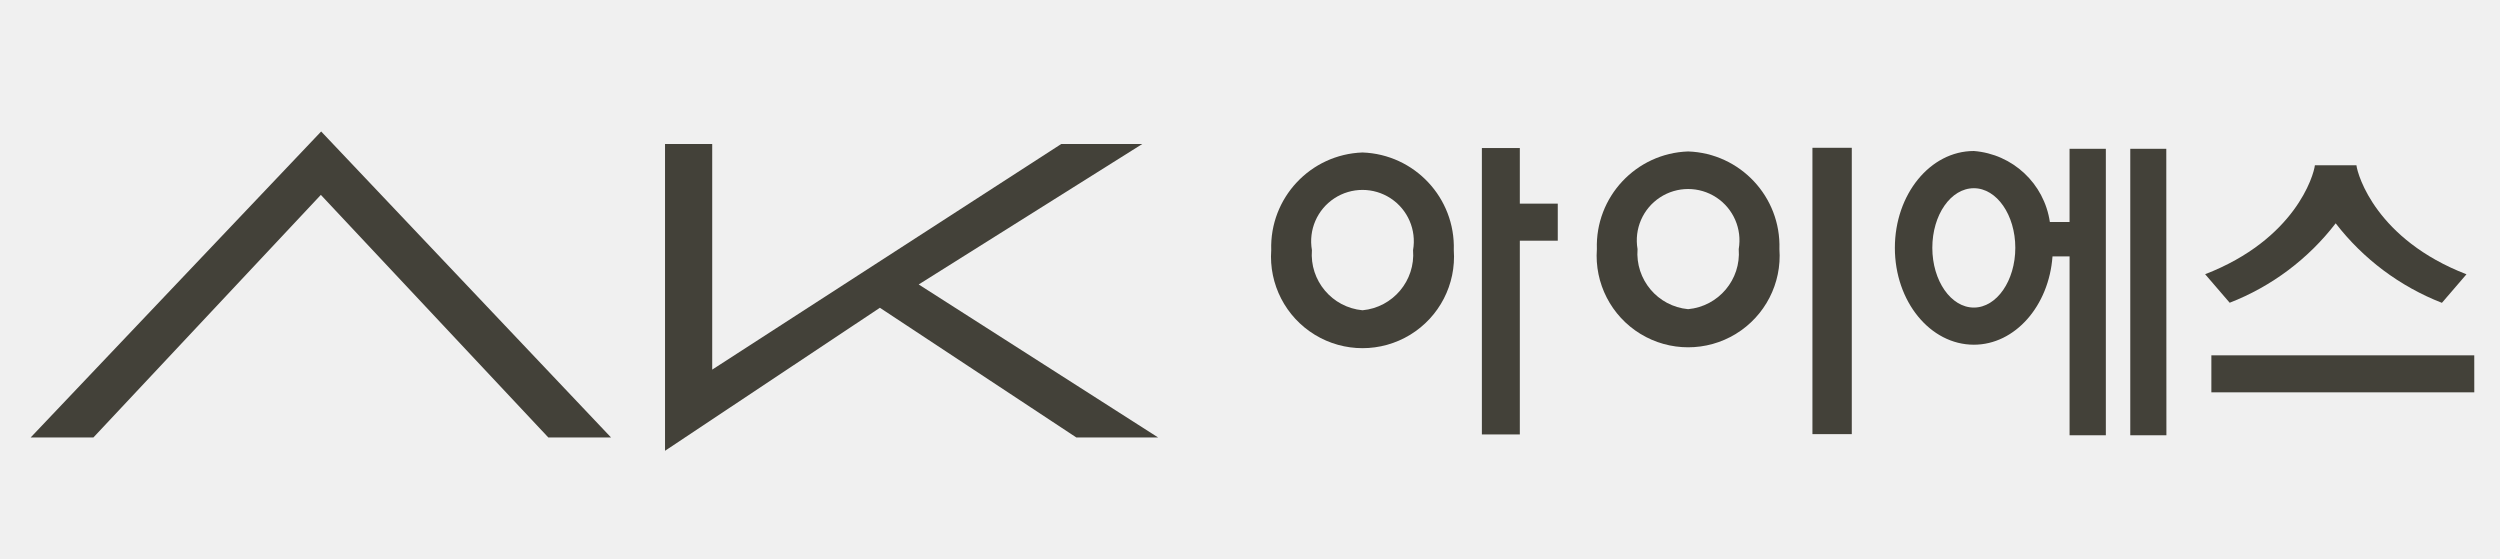
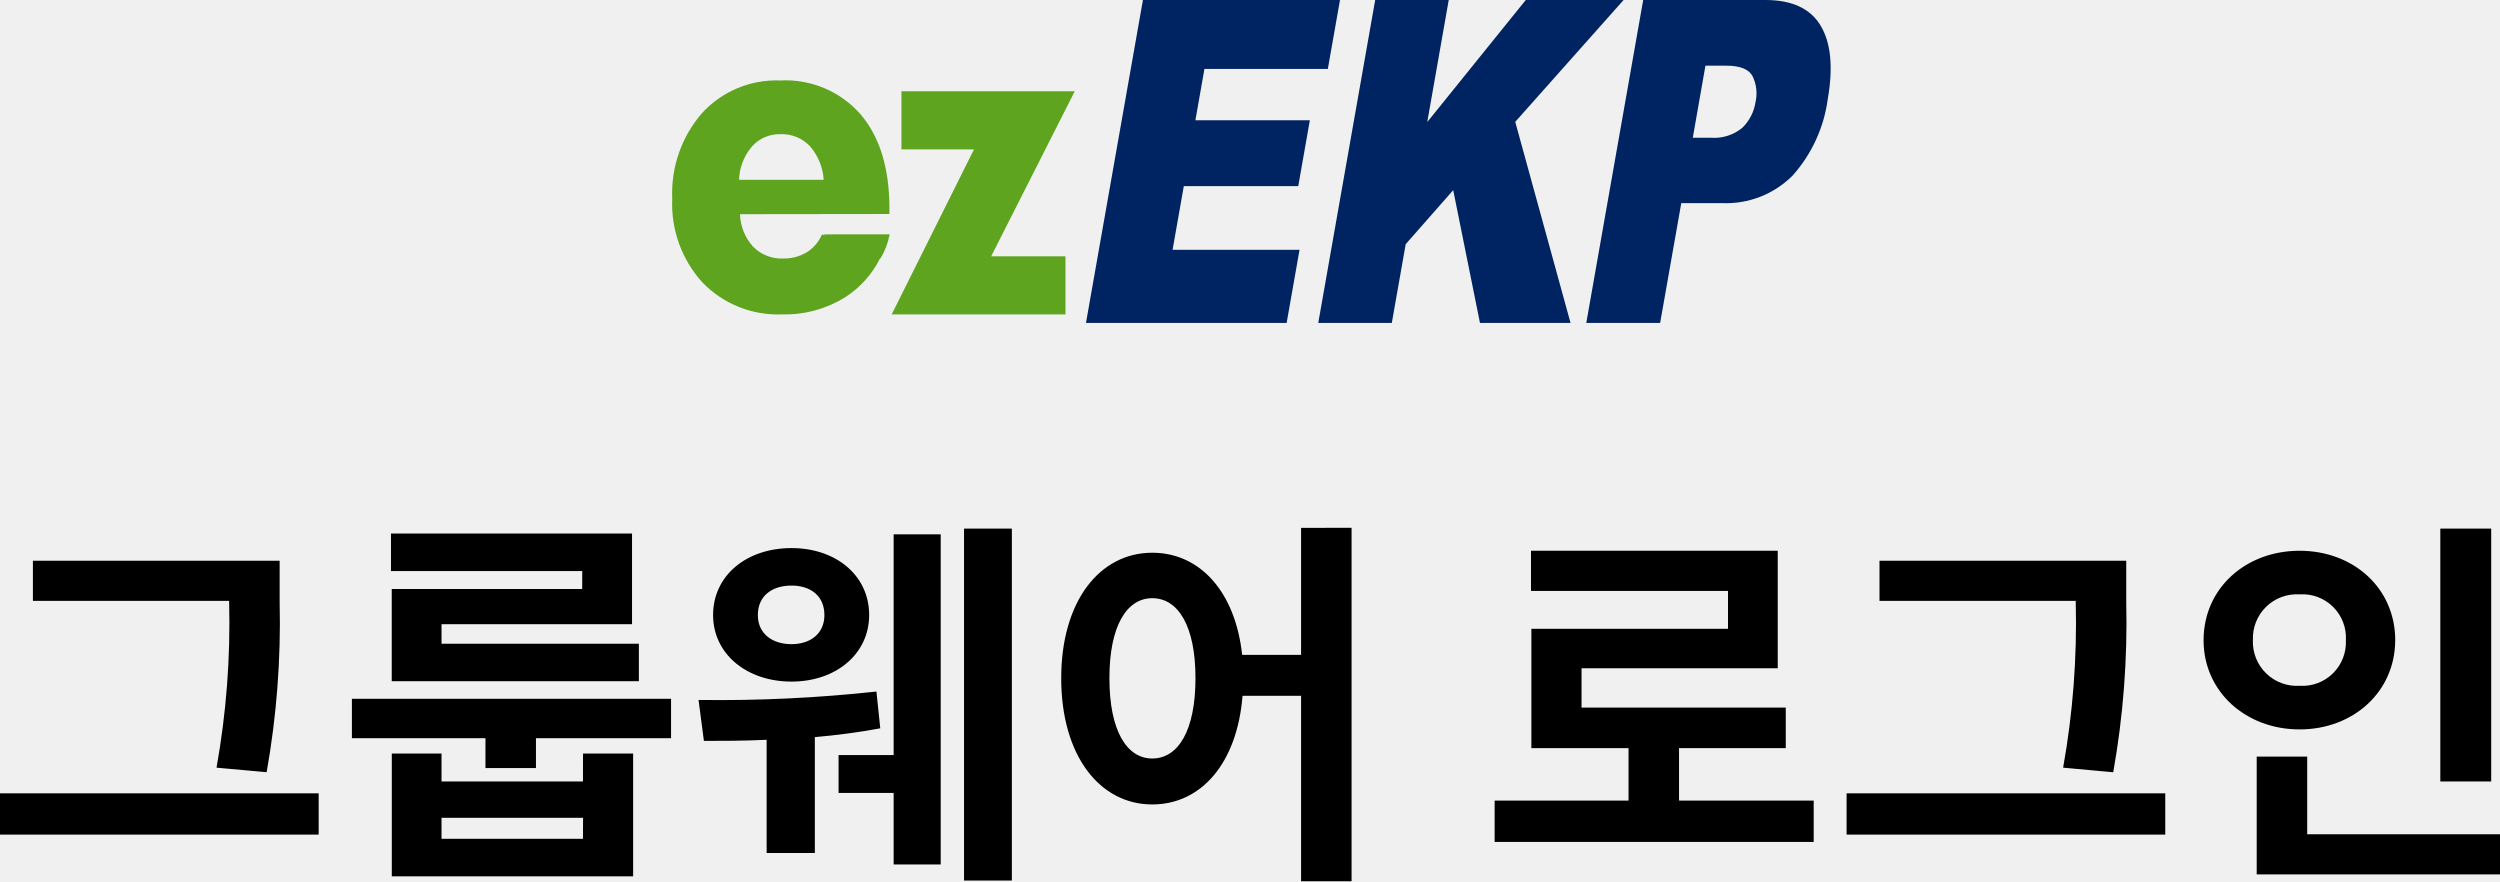
- <svg xmlns="http://www.w3.org/2000/svg" width="112" height="25" viewBox="0 0 112 25">
+ <svg xmlns="http://www.w3.org/2000/svg" width="228.725" height="80.629" viewBox="0 0 228.725 80.629">
  <defs>
    <clipPath id="clip-path">
-       <rect id="사각형_12552" data-name="사각형 12552" width="112" height="25" transform="translate(220.854 56.264)" fill="#fff" stroke="#707070" stroke-width="1" />
-     </clipPath>
-     <clipPath id="clip-path-2">
-       <rect id="사각형_12531" data-name="사각형 12531" width="109.474" height="14.305" fill="none" />
+       <rect id="사각형_20603" data-name="사각형 20603" width="105.984" height="29.548" fill="none" />
    </clipPath>
  </defs>
-   <g id="마스크_그룹_8" data-name="마스크 그룹 8" transform="translate(-220.854 -56.264)" clip-path="url(#clip-path)">
-     <g id="그룹_14" data-name="그룹 14" transform="translate(222.228 62.154)">
-       <path id="패스_19" data-name="패스 19" d="M96.184,1.552,80.549,11.659V1.552H78.435V15.295l9.626-6.407,8.8,5.81h3.664L89.8,7.844,99.815,1.552Z" transform="translate(-50.016 -0.99)" fill="#434139" />
-       <path id="패스_20" data-name="패스 20" d="M13.014,0,0,13.708H2.811L13,2.841l10.19,10.867H26Z" transform="translate(0 0)" fill="#434139" />
-       <g id="그룹_13" data-name="그룹 13" transform="translate(0 0)">
-         <g id="그룹_12" data-name="그룹 12" clip-path="url(#clip-path-2)">
-           <path id="패스_21" data-name="패스 21" d="M274.708,6.776a11.108,11.108,0,0,0,4.762,3.566l1.1-1.279c-4.037-1.561-4.875-4.432-4.93-4.884h-1.861c-.051.452-.88,3.318-4.917,4.881l1.1,1.278a11.037,11.037,0,0,0,4.751-3.562" transform="translate(-171.446 -2.665)" fill="#434139" />
-           <path id="패스_22" data-name="패스 22" d="M281.414,27.682H269.636v1.657h11.779Z" transform="translate(-171.941 -17.652)" fill="#434139" />
-           <path id="패스_23" data-name="패스 23" d="M157.48,2.6a4.241,4.241,0,0,0-4.089,4.374,4.1,4.1,0,1,0,8.179,0A4.242,4.242,0,0,0,157.48,2.6m0,7.069a2.509,2.509,0,0,1-2.266-2.695,2.3,2.3,0,1,1,4.531,0,2.507,2.507,0,0,1-2.265,2.695" transform="translate(-97.814 -1.659)" fill="#434139" />
-           <path id="패스_24" data-name="패스 24" d="M181.14,4.54V2.049h-1.7V14.88h1.7V6.2h1.7V4.54Z" transform="translate(-114.426 -1.307)" fill="#434139" />
-           <path id="패스_25" data-name="패스 25" d="M234.044,10.917c1.845,0,3.362-1.741,3.522-3.955h.765v8.013h1.625V2.139H238.33V5.42h-.882a3.736,3.736,0,0,0-3.405-3.181c-1.954,0-3.539,1.94-3.539,4.34s1.584,4.338,3.539,4.338m0-7.011c1.025,0,1.857,1.2,1.857,2.67s-.832,2.677-1.857,2.677-1.861-1.2-1.861-2.677.83-2.67,1.861-2.67" transform="translate(-146.988 -1.364)" fill="#434139" />
-           <path id="패스_26" data-name="패스 26" d="M261.214,2.139H259.6V14.974h1.619Z" transform="translate(-165.538 -1.364)" fill="#434139" />
-           <path id="패스_27" data-name="패스 27" d="M197.743,2.47a4.237,4.237,0,0,0-4.088,4.374,4.1,4.1,0,1,0,8.178,0,4.238,4.238,0,0,0-4.09-4.374m0,7.066a2.508,2.508,0,0,1-2.266-2.692,2.3,2.3,0,1,1,4.533,0,2.507,2.507,0,0,1-2.267,2.692" transform="translate(-123.489 -1.575)" fill="#434139" />
-           <rect id="사각형_12530" data-name="사각형 12530" width="1.763" height="12.828" transform="translate(79.823 0.731)" fill="#434139" />
+   <g id="그룹_2639" data-name="그룹 2639" transform="translate(-1164.505 -225.451)">
+     <g id="그룹_2580" data-name="그룹 2580" transform="translate(1226.008 225.451)">
+       <path id="패스_1" data-name="패스 1" d="M69.4,0,64.188,29.548H82.547l1.18-6.691H72.112l1.027-5.825H83.61l1.061-6.027H74.2l.827-4.7H86.317L87.429,0Z" transform="translate(-26.336 0)" fill="#002462" />
+       <path id="패스_2" data-name="패스 2" d="M119.212,0,110.2,11.167,112.165,0h-6.729l-5.209,29.548h6.729l1.271-7.21,4.347-4.941,2.449,12.151h8.286l-5.06-18.4L128.162,0Z" transform="translate(-41.123 0)" fill="#002462" />
+       <g id="그룹_2400" data-name="그룹 2400" transform="translate(0 0)">
+         <g id="그룹_2399" data-name="그룹 2399" clip-path="url(#clip-path)">
+           <path id="패스_3" data-name="패스 3" d="M147.016,0H158.2q3.654,0,5.058,2.358T163.9,9.07a13.093,13.093,0,0,1-3.216,6.994,8.6,8.6,0,0,1-6.5,2.519H150.5l-1.934,10.965h-6.758Zm4.538,12.6H153.2a4.023,4.023,0,0,0,2.894-.917,4.171,4.171,0,0,0,1.2-2.348,3.6,3.6,0,0,0-.267-2.358q-.513-.968-2.4-.968h-1.917Z" transform="translate(-58.183 0)" fill="#002462" />
+           <path id="패스_4" data-name="패스 4" d="M34.94,14.162v5.316h6.637l-7.531,15.1h15.9V29.263h-6.8l7.649-15.1Z" transform="translate(-13.969 -5.811)" fill="#5ea41f" />
+           <path id="패스_5" data-name="패스 5" d="M13.791,26.563l.222.093-.32-.071a3.568,3.568,0,0,1-1.4,1.625,4.03,4.03,0,0,1-2.154.561A3.65,3.65,0,0,1,7.4,27.692,4.642,4.642,0,0,1,6.2,24.717L19.871,24.7v-.5q0-5.522-2.638-8.619a9.135,9.135,0,0,0-7.354-3.1,9.216,9.216,0,0,0-7.158,2.99A11.188,11.188,0,0,0,0,23.3a10.68,10.68,0,0,0,2.767,7.668,9.6,9.6,0,0,0,7.3,2.915,10.419,10.419,0,0,0,5.776-1.582,8.97,8.97,0,0,0,3.174-3.552l.039.017a6.618,6.618,0,0,0,.833-2.208ZM7.285,18.528A3.378,3.378,0,0,1,9.9,17.395a3.551,3.551,0,0,1,2.7,1.1,5.186,5.186,0,0,1,1.257,3.077H6.111a4.945,4.945,0,0,1,1.175-3.039" transform="translate(0 -5.12)" fill="#5ea41f" />
        </g>
      </g>
    </g>
+     <path id="패스_4892" data-name="패스 4892" d="M22.47-22.435a75.015,75.015,0,0,1-1.155,15.12L25.9-6.9a78.228,78.228,0,0,0,1.19-15.54V-26.25H4.515v3.675H22.47ZM1.5-4.97v3.78H30.66V-4.97Zm53.27-18.69H37.345v8.435h22.61v-3.43H41.9V-20.44h17.43v-8.295H37.275v3.43h17.5Zm.07,22.855H41.9V-2.73h12.95Zm0-5.25H41.9V-8.61h-4.55V2.625H59.43V-8.61H54.845Zm-21.14-7.56v3.605H45.92v2.73h4.62v-2.73H62.9v-3.605ZM73.92-23.975c1.75,0,3.01.945,3.01,2.7,0,1.68-1.26,2.66-3.01,2.66-1.785,0-3.08-.98-3.08-2.66C70.84-23.03,72.135-23.975,73.92-23.975Zm0,8.785c4.1,0,7.105-2.555,7.105-6.09,0-3.6-3.01-6.125-7.105-6.125-4.13,0-7.175,2.52-7.175,6.125C66.745-17.745,69.79-15.19,73.92-15.19Zm7.77.91a133.445,133.445,0,0,1-16.275.77l.49,3.745c1.645,0,3.605,0,5.74-.1V.49h4.41v-10.6c2.03-.175,4.13-.455,5.985-.805Zm1.575,5.81h-5.04v3.465h5.04V1.54H87.57V-28.665H83.265Zm6.44-20.72V3.01H94.08v-32.2Zm17.22,21.035c-2.345,0-3.92-2.555-3.92-7.35,0-4.76,1.575-7.315,3.92-7.315,2.38,0,3.955,2.555,3.955,7.315C110.88-10.71,109.305-8.155,106.925-8.155Zm13.615-21.1v11.62h-5.39c-.63-5.81-3.885-9.345-8.225-9.345-4.795,0-8.33,4.41-8.33,11.48,0,7.105,3.535,11.55,8.33,11.55,4.48,0,7.77-3.78,8.26-9.94h5.355V3.08h4.62V-29.26ZM155.12-4.305V-9.1h9.765v-3.71H146.2v-3.6H164.15V-27.16H141.575v3.675H159.6v3.465H141.61V-9.1h8.89v4.8H138.25v3.78h29.19v-3.78Zm36.295-18.13a75.015,75.015,0,0,1-1.155,15.12l4.585.42a78.228,78.228,0,0,0,1.19-15.54V-26.25H173.46v3.675h17.955ZM170.45-4.97v3.78h29.155V-4.97Zm58.975-24.22H224.77V-6.055h4.655Zm-21.8,10.22a4.021,4.021,0,0,1,4.27-4.2,3.976,3.976,0,0,1,4.235,4.2,3.986,3.986,0,0,1-4.235,4.165A4.032,4.032,0,0,1,207.62-18.97Zm13.02,0c0-4.76-3.815-8.19-8.75-8.19s-8.785,3.43-8.785,8.19c0,4.69,3.85,8.155,8.785,8.155S220.64-14.28,220.64-18.97ZM212.59-1.225v-7.1h-4.62V2.45h22.26V-1.225Z" transform="translate(1163 303)" />
  </g>
</svg>
